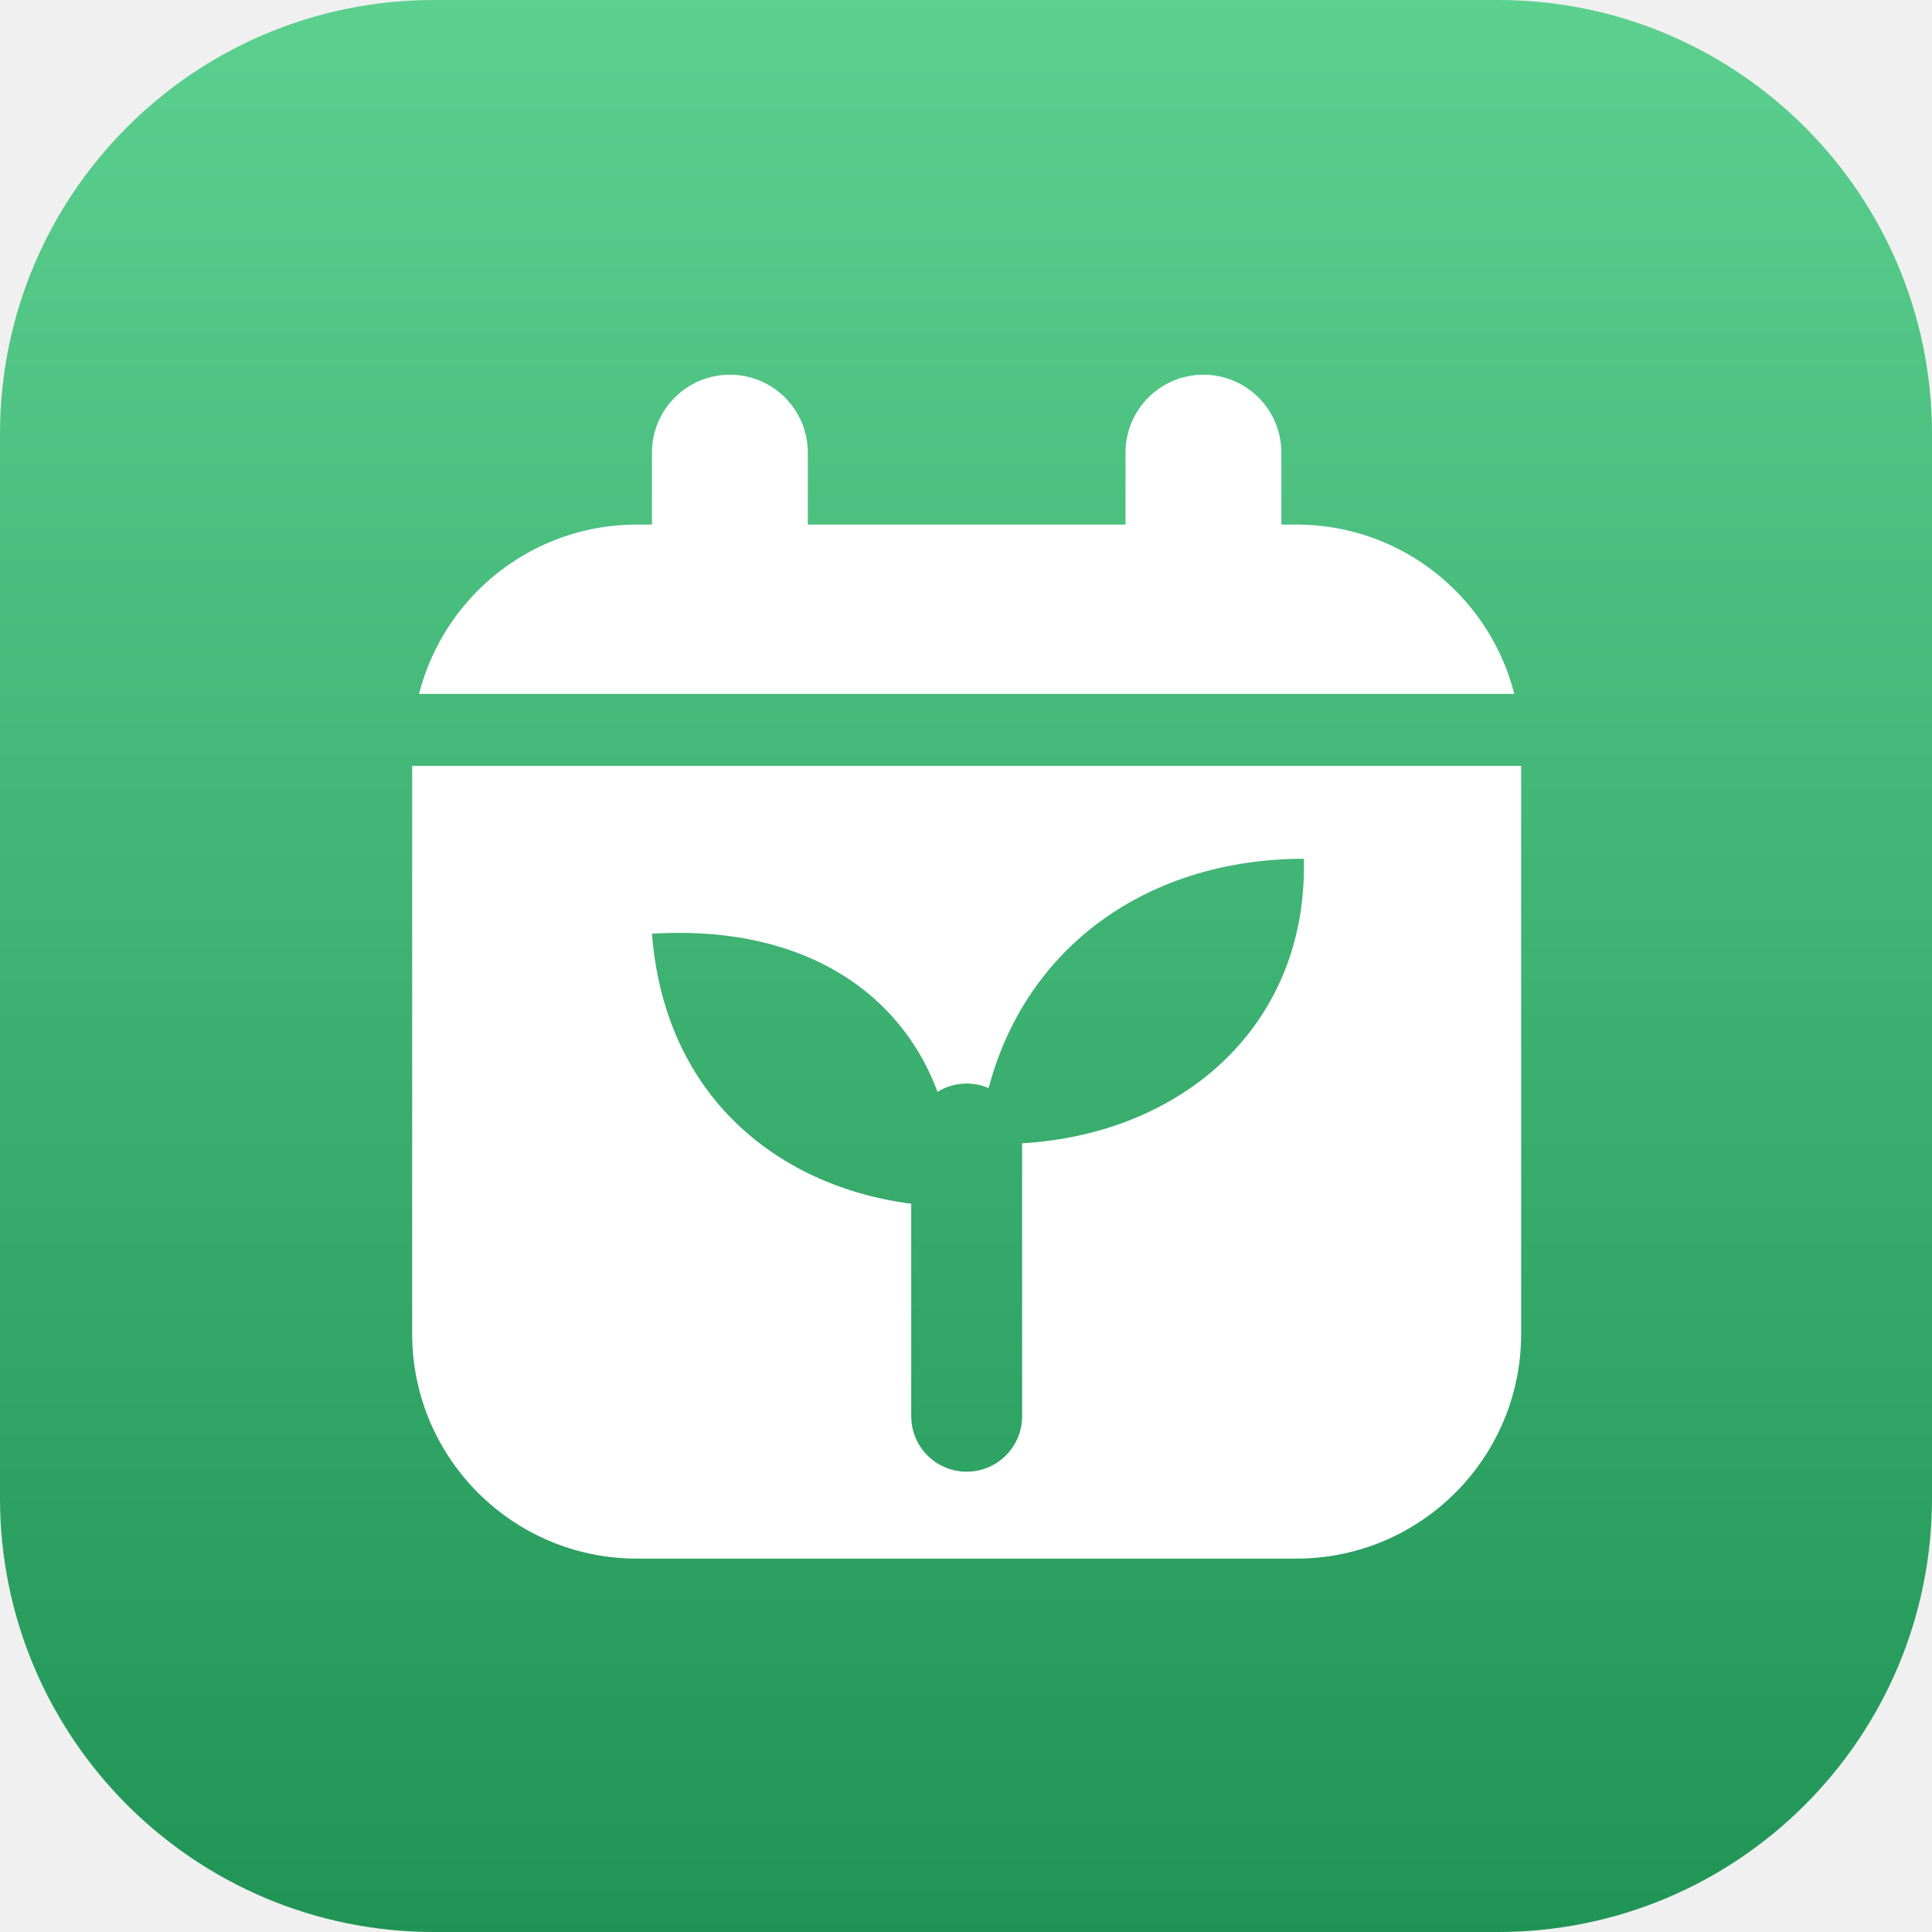
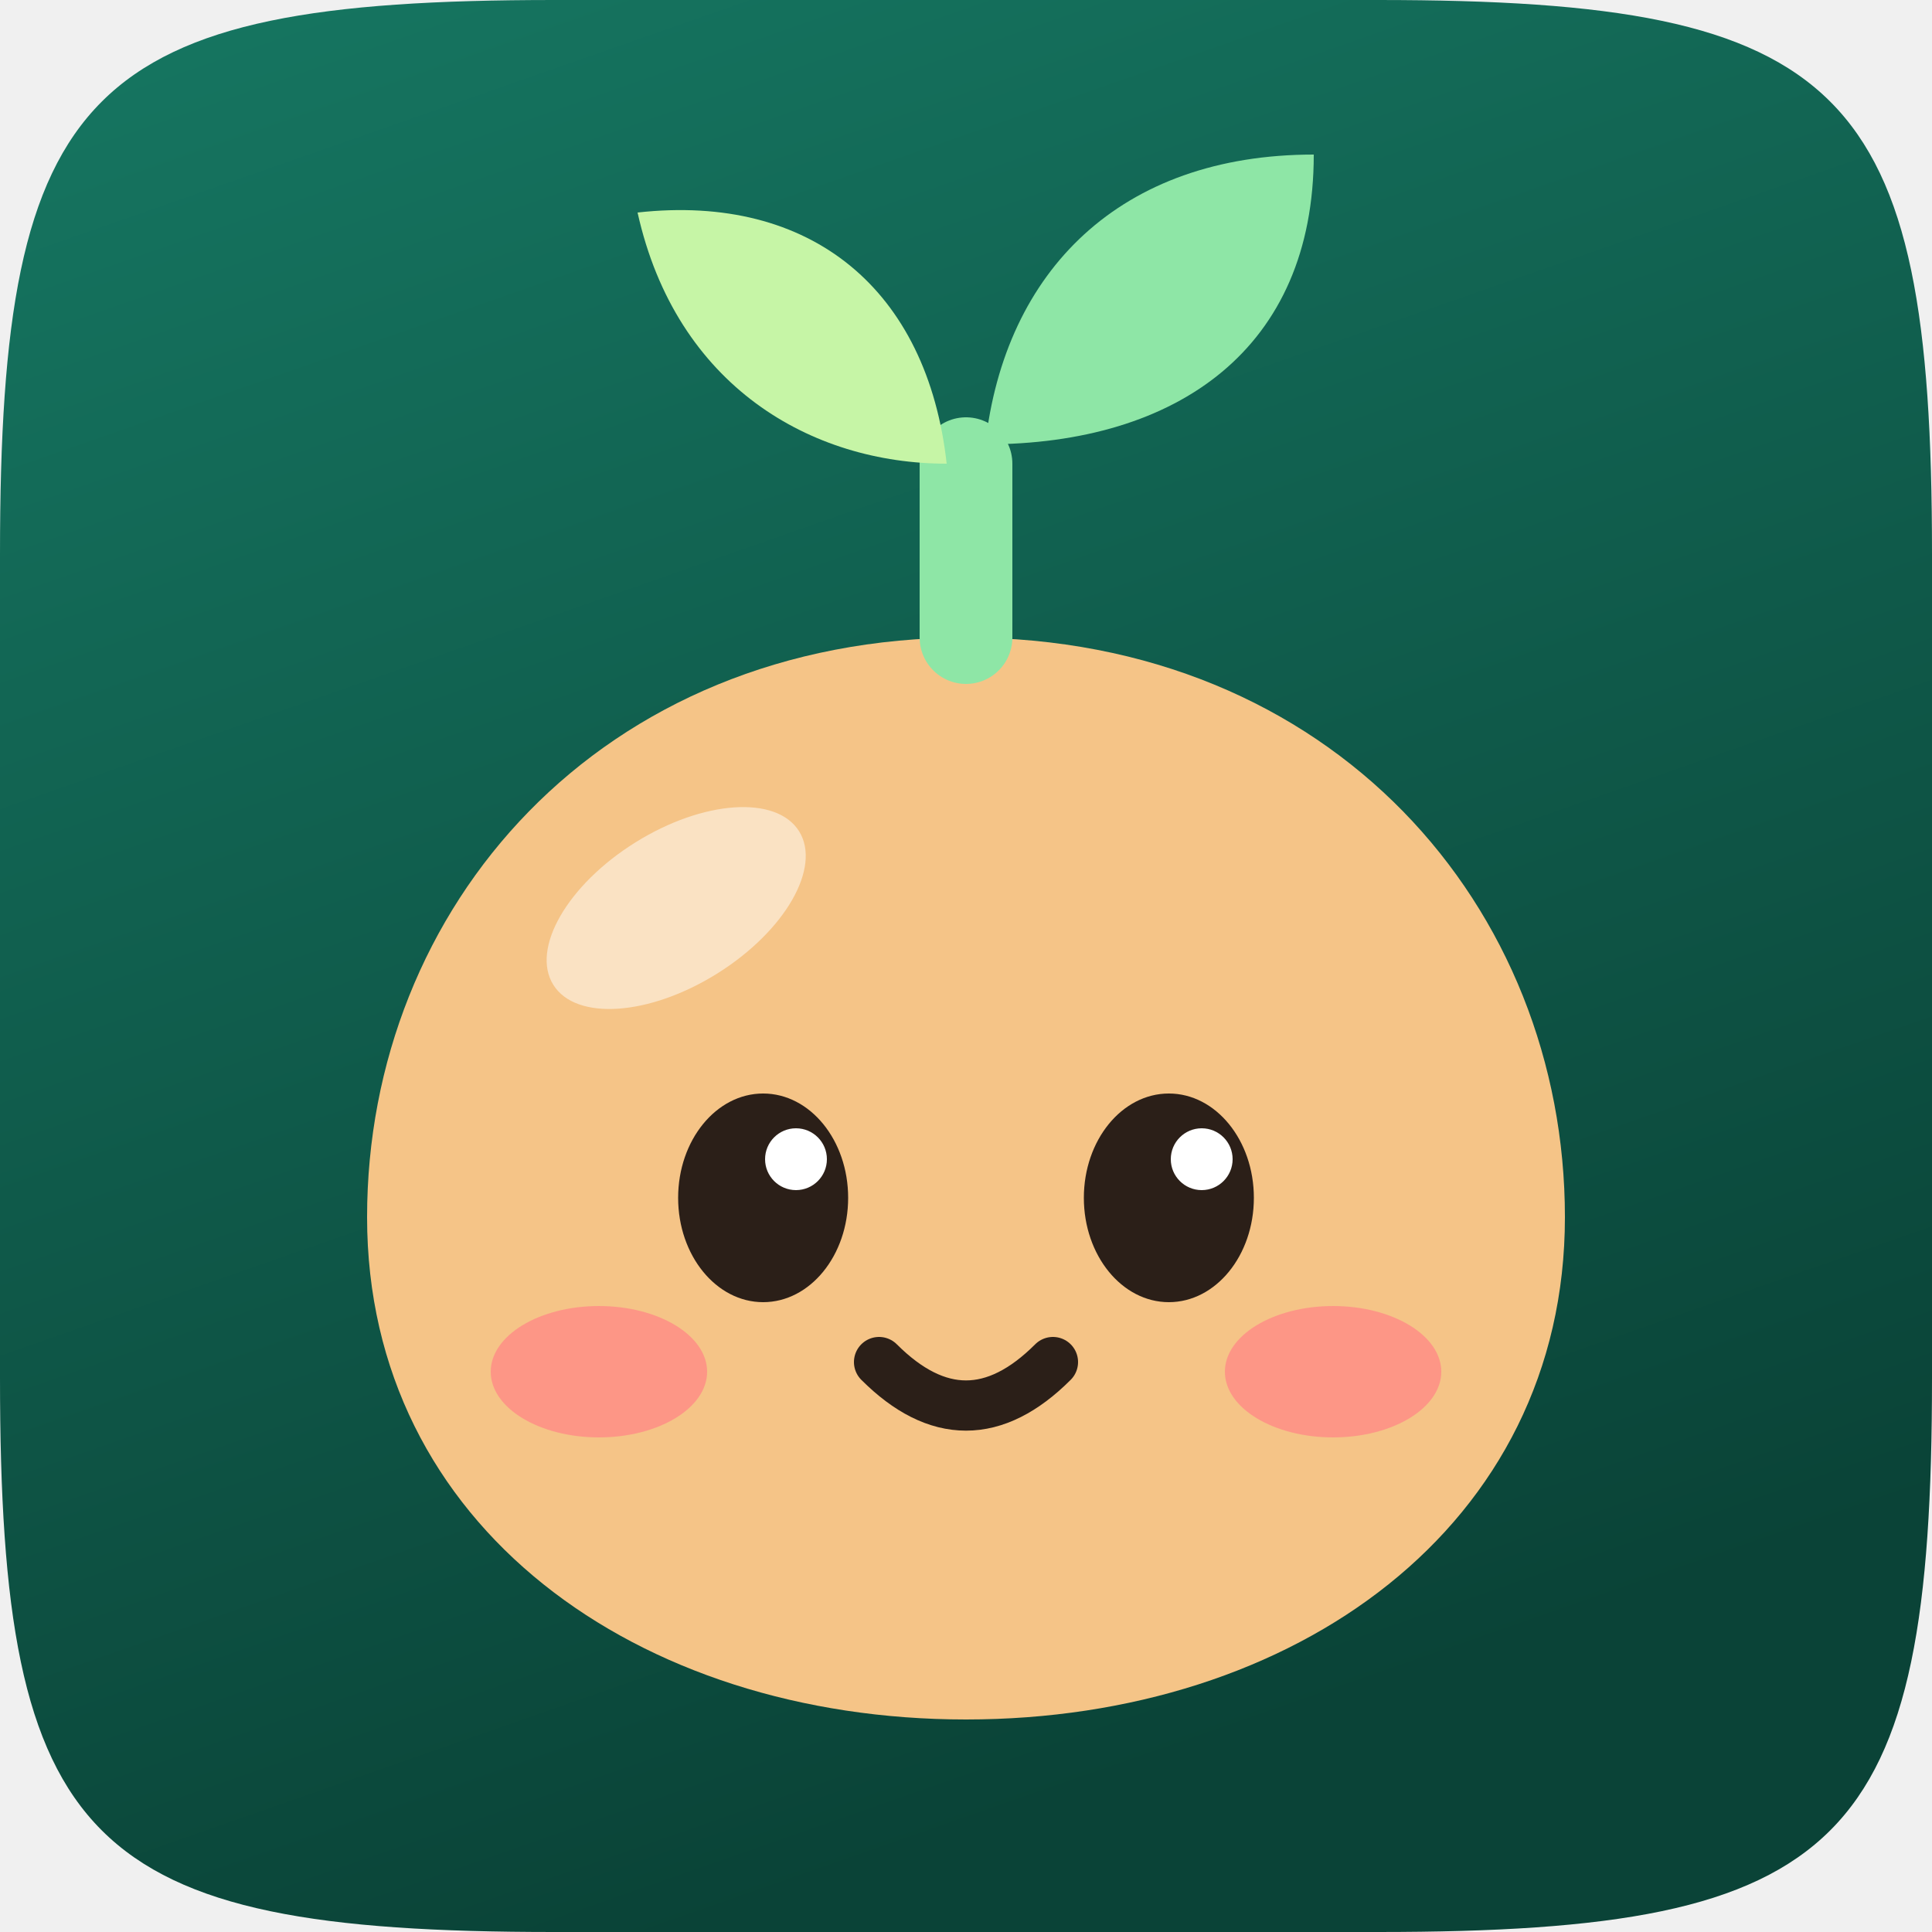
- <svg xmlns="http://www.w3.org/2000/svg" width="1024" height="1024" viewBox="0 0 1024 1024">
+ <svg xmlns="http://www.w3.org/2000/svg" width="1024" height="1024" viewBox="0 0 100 100">
  <defs>
-     <linearGradient id="bg" x1="0" y1="0" x2="0" y2="1">
-       <stop offset="0" stop-color="#5CD08F" />
-       <stop offset="1" stop-color="#1F9455" />
+     <linearGradient id="bg" x1="0" y1="0" x2=".35" y2="1">
+       <stop offset="0" stop-color="#167762" />
+       <stop offset="1" stop-color="#0A4337" />
    </linearGradient>
  </defs>
-   <rect width="1024" height="1024" rx="230" fill="url(#bg)" />
-   <mask id="mfv" maskUnits="userSpaceOnUse" x="-200" y="-200" width="1400" height="1400">
-     <rect x="-200" y="-200" width="1400" height="1400" fill="#fff" />
-     <rect x="100" y="318" width="800" height="48" fill="#000" />
-     <path d="M500 800 L500 615" stroke="#000" stroke-width="74" stroke-linecap="round" />
-     <path d="M492 660 C 400 660 300 605 290 478 C 420 470 496 548 492 660 Z" fill="#000" />
-     <path d="M508 618 C 520 500 610 428 725 428 C 728 548 630 624 508 618 Z" fill="#000" />
-   </mask>
-   <g transform="translate(115.2 115.2) scale(0.7943)">
-     <g mask="url(#mfv)">
-       <rect x="130" y="205" width="740" height="690" rx="150" fill="#FFFFFF" />
-       <rect x="290" y="105" width="104" height="200" rx="52" fill="#FFFFFF" />
-       <rect x="606" y="105" width="104" height="200" rx="52" fill="#FFFFFF" />
+   <path d="M28.672 0 H71.328 C95.52 0 100 4.48 100 28.672 V71.328 C100 95.52 95.52 100 71.328 100 H28.672 C4.48 100 0 95.52 0 71.328 V28.672 C0 4.48 4.48 0 28.672 0 Z" fill="url(#bg)" />
+   <clipPath id="cl">
+     <path d="M28.672 0 H71.328 C95.52 0 100 4.48 100 28.672 V71.328 C100 95.52 95.52 100 71.328 100 H28.672 C4.48 100 0 95.52 0 71.328 V28.672 C0 4.48 4.48 0 28.672 0 Z" />
+   </clipPath>
+   <g clip-path="url(#cl)">
+     <g transform="translate(0 2)">
+       <path d="M50 31 C69 31 81 45 81 61 C81 77 67 87 50 87 C33 87 19 77 19 61 C19 45 31 31 50 31 Z" fill="#F5C487" />
+       <ellipse cx="35" cy="45" rx="7.5" ry="4" transform="rotate(-32 35 45)" fill="#fff" opacity=".5" />
+       <ellipse cx="31" cy="69" rx="5.6" ry="3.4" fill="#FF8B86" opacity=".8" />
+       <ellipse cx="69" cy="69" rx="5.6" ry="3.4" fill="#FF8B86" opacity=".8" />
+       <ellipse cx="39.5" cy="60" rx="4.4" ry="5.4" fill="#2B1F18" />
+       <ellipse cx="60.5" cy="60" rx="4.4" ry="5.4" fill="#2B1F18" />
+       <circle cx="41.2" cy="58" r="1.6" fill="#fff" />
+       <circle cx="62.2" cy="58" r="1.6" fill="#fff" />
+       <path d="M45.5 68.5 Q50 73 54.5 68.5" stroke="#2B1F18" stroke-width="2.6" stroke-linecap="round" fill="none" />
+       <path d="M50 31 V22" stroke="#8EE6A6" stroke-width="4.8" stroke-linecap="round" />
+       <path transform="translate(50 21) scale(1)" d="M-1 1 C-8 1 -15 -3 -17 -12 C-8 -13 -2 -8 -1 1 Z" fill="#C6F5A6" />
+       <path transform="translate(50 21) scale(1)" d="M1 0 C2 -9 8 -15 18 -15 C18 -5 11 0 1 0 Z" fill="#8EE6A6" />
    </g>
  </g>
</svg>
